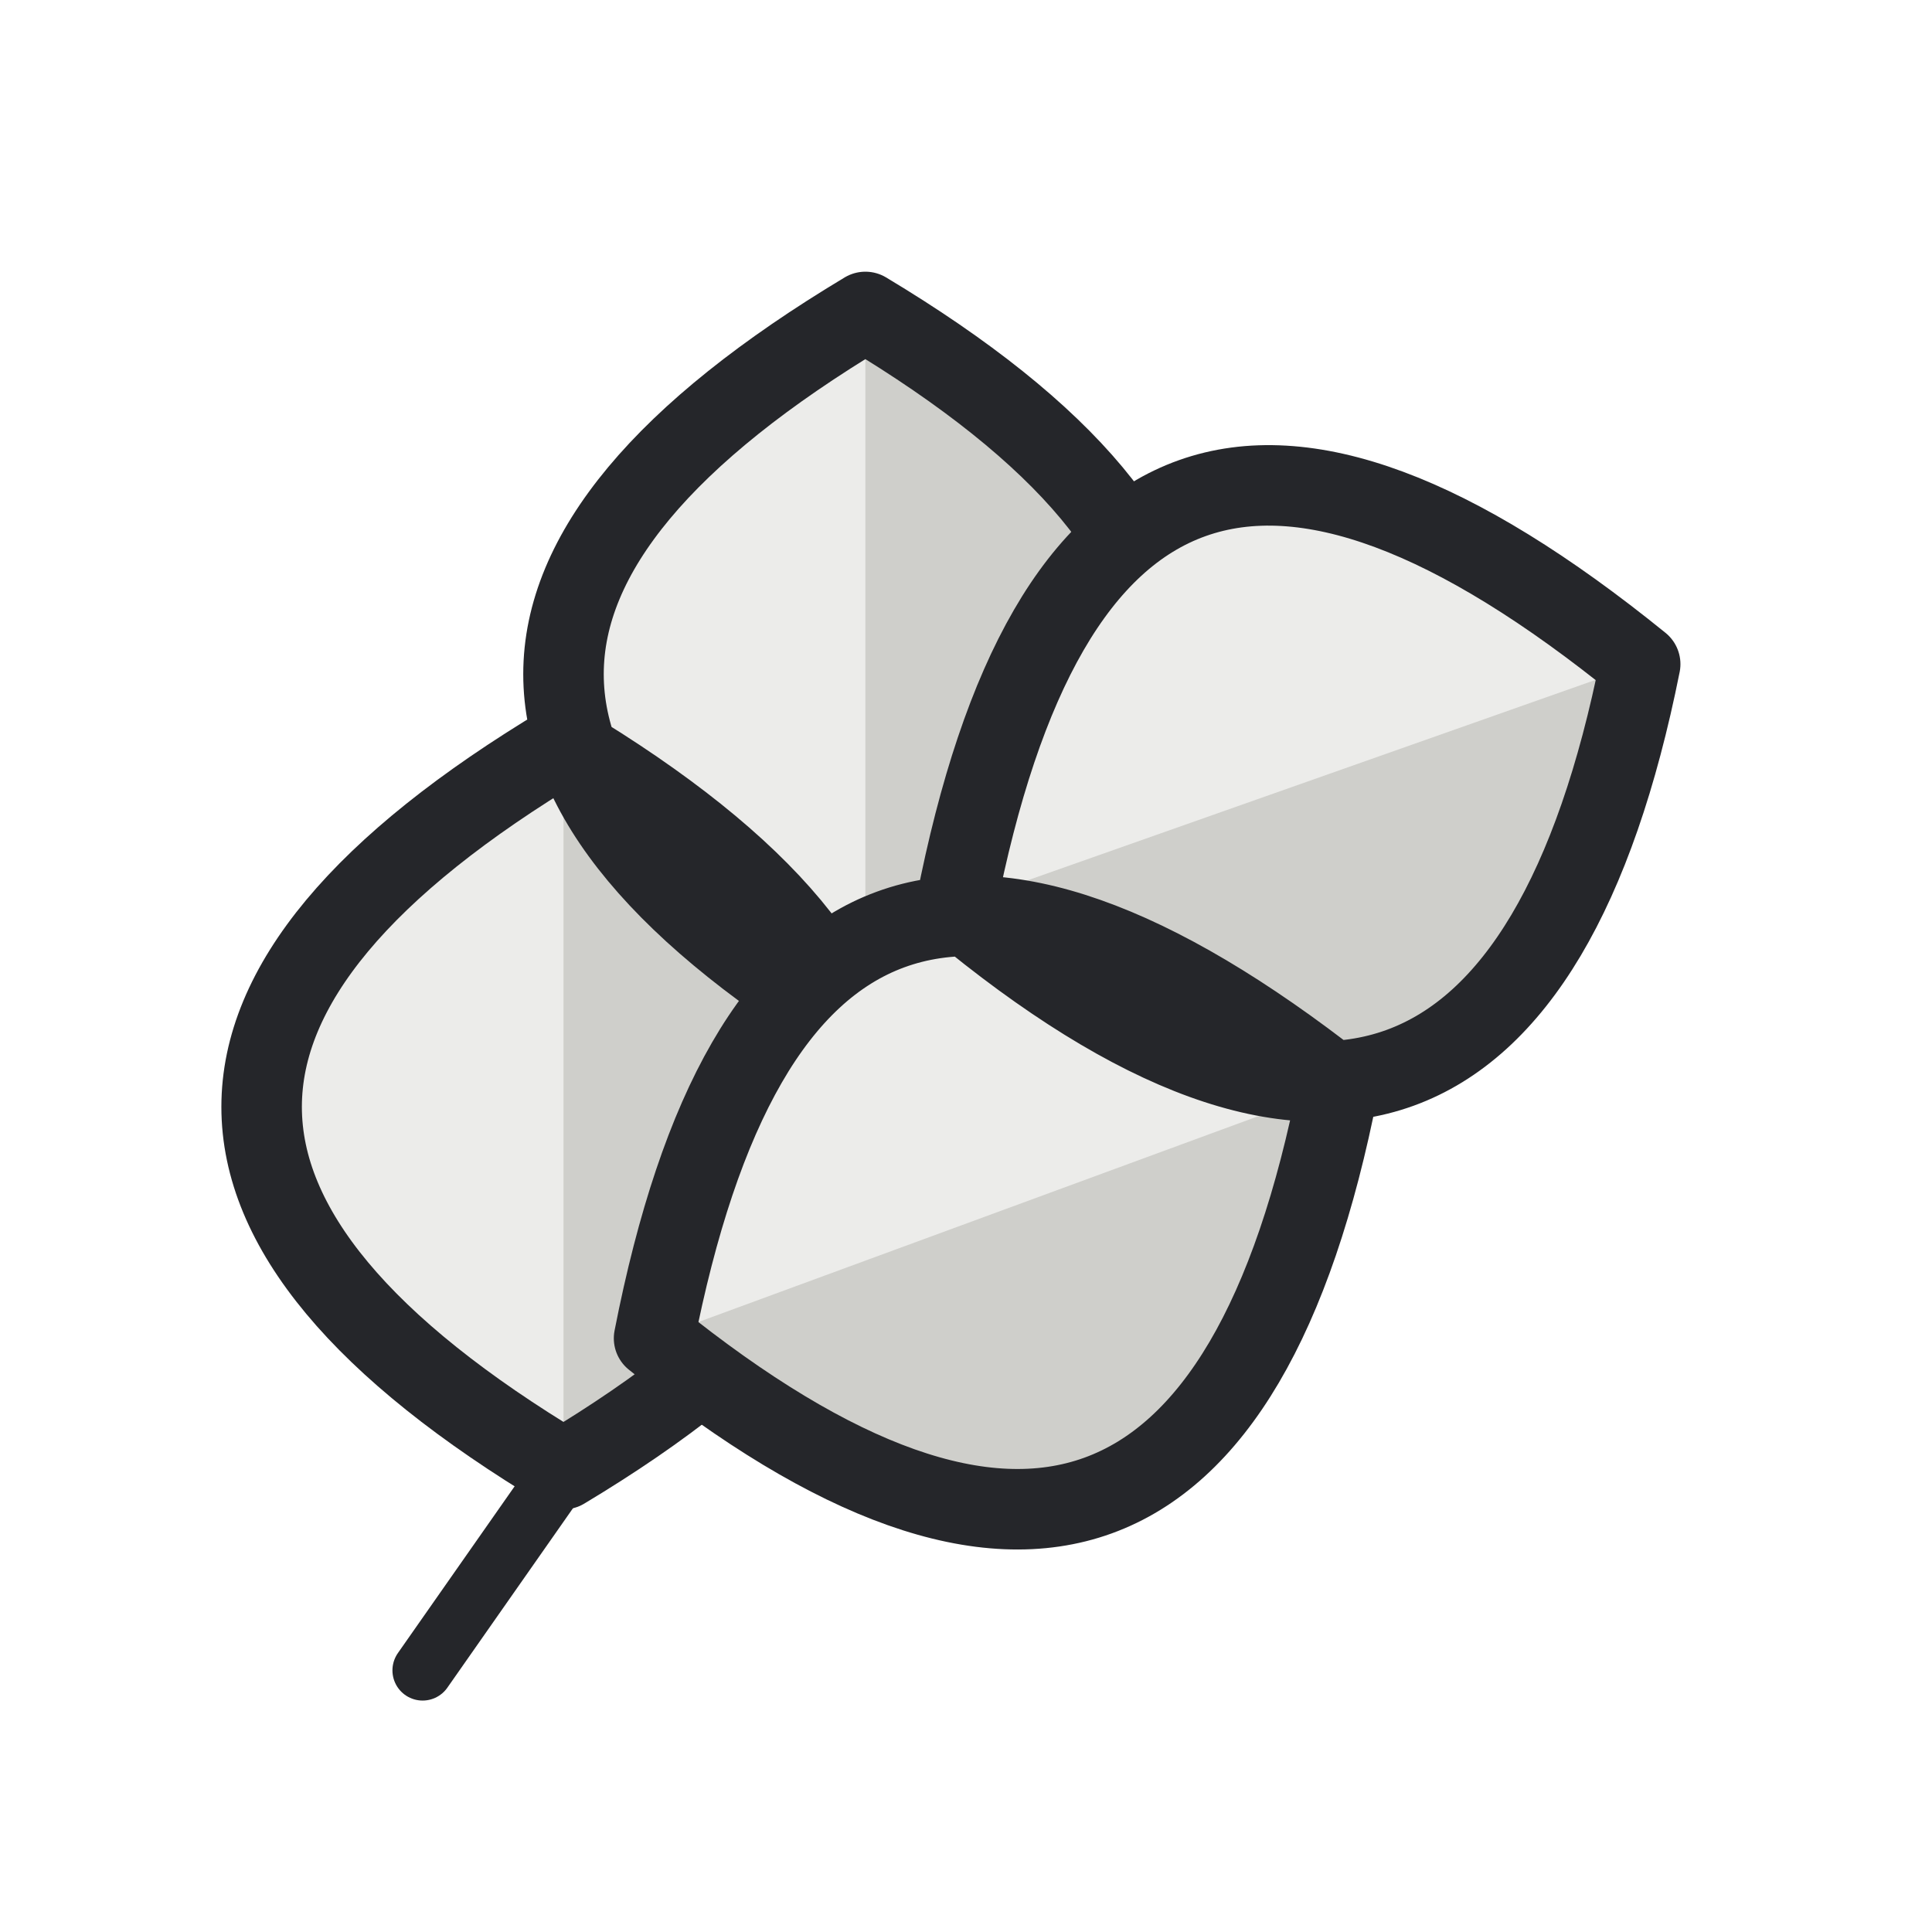
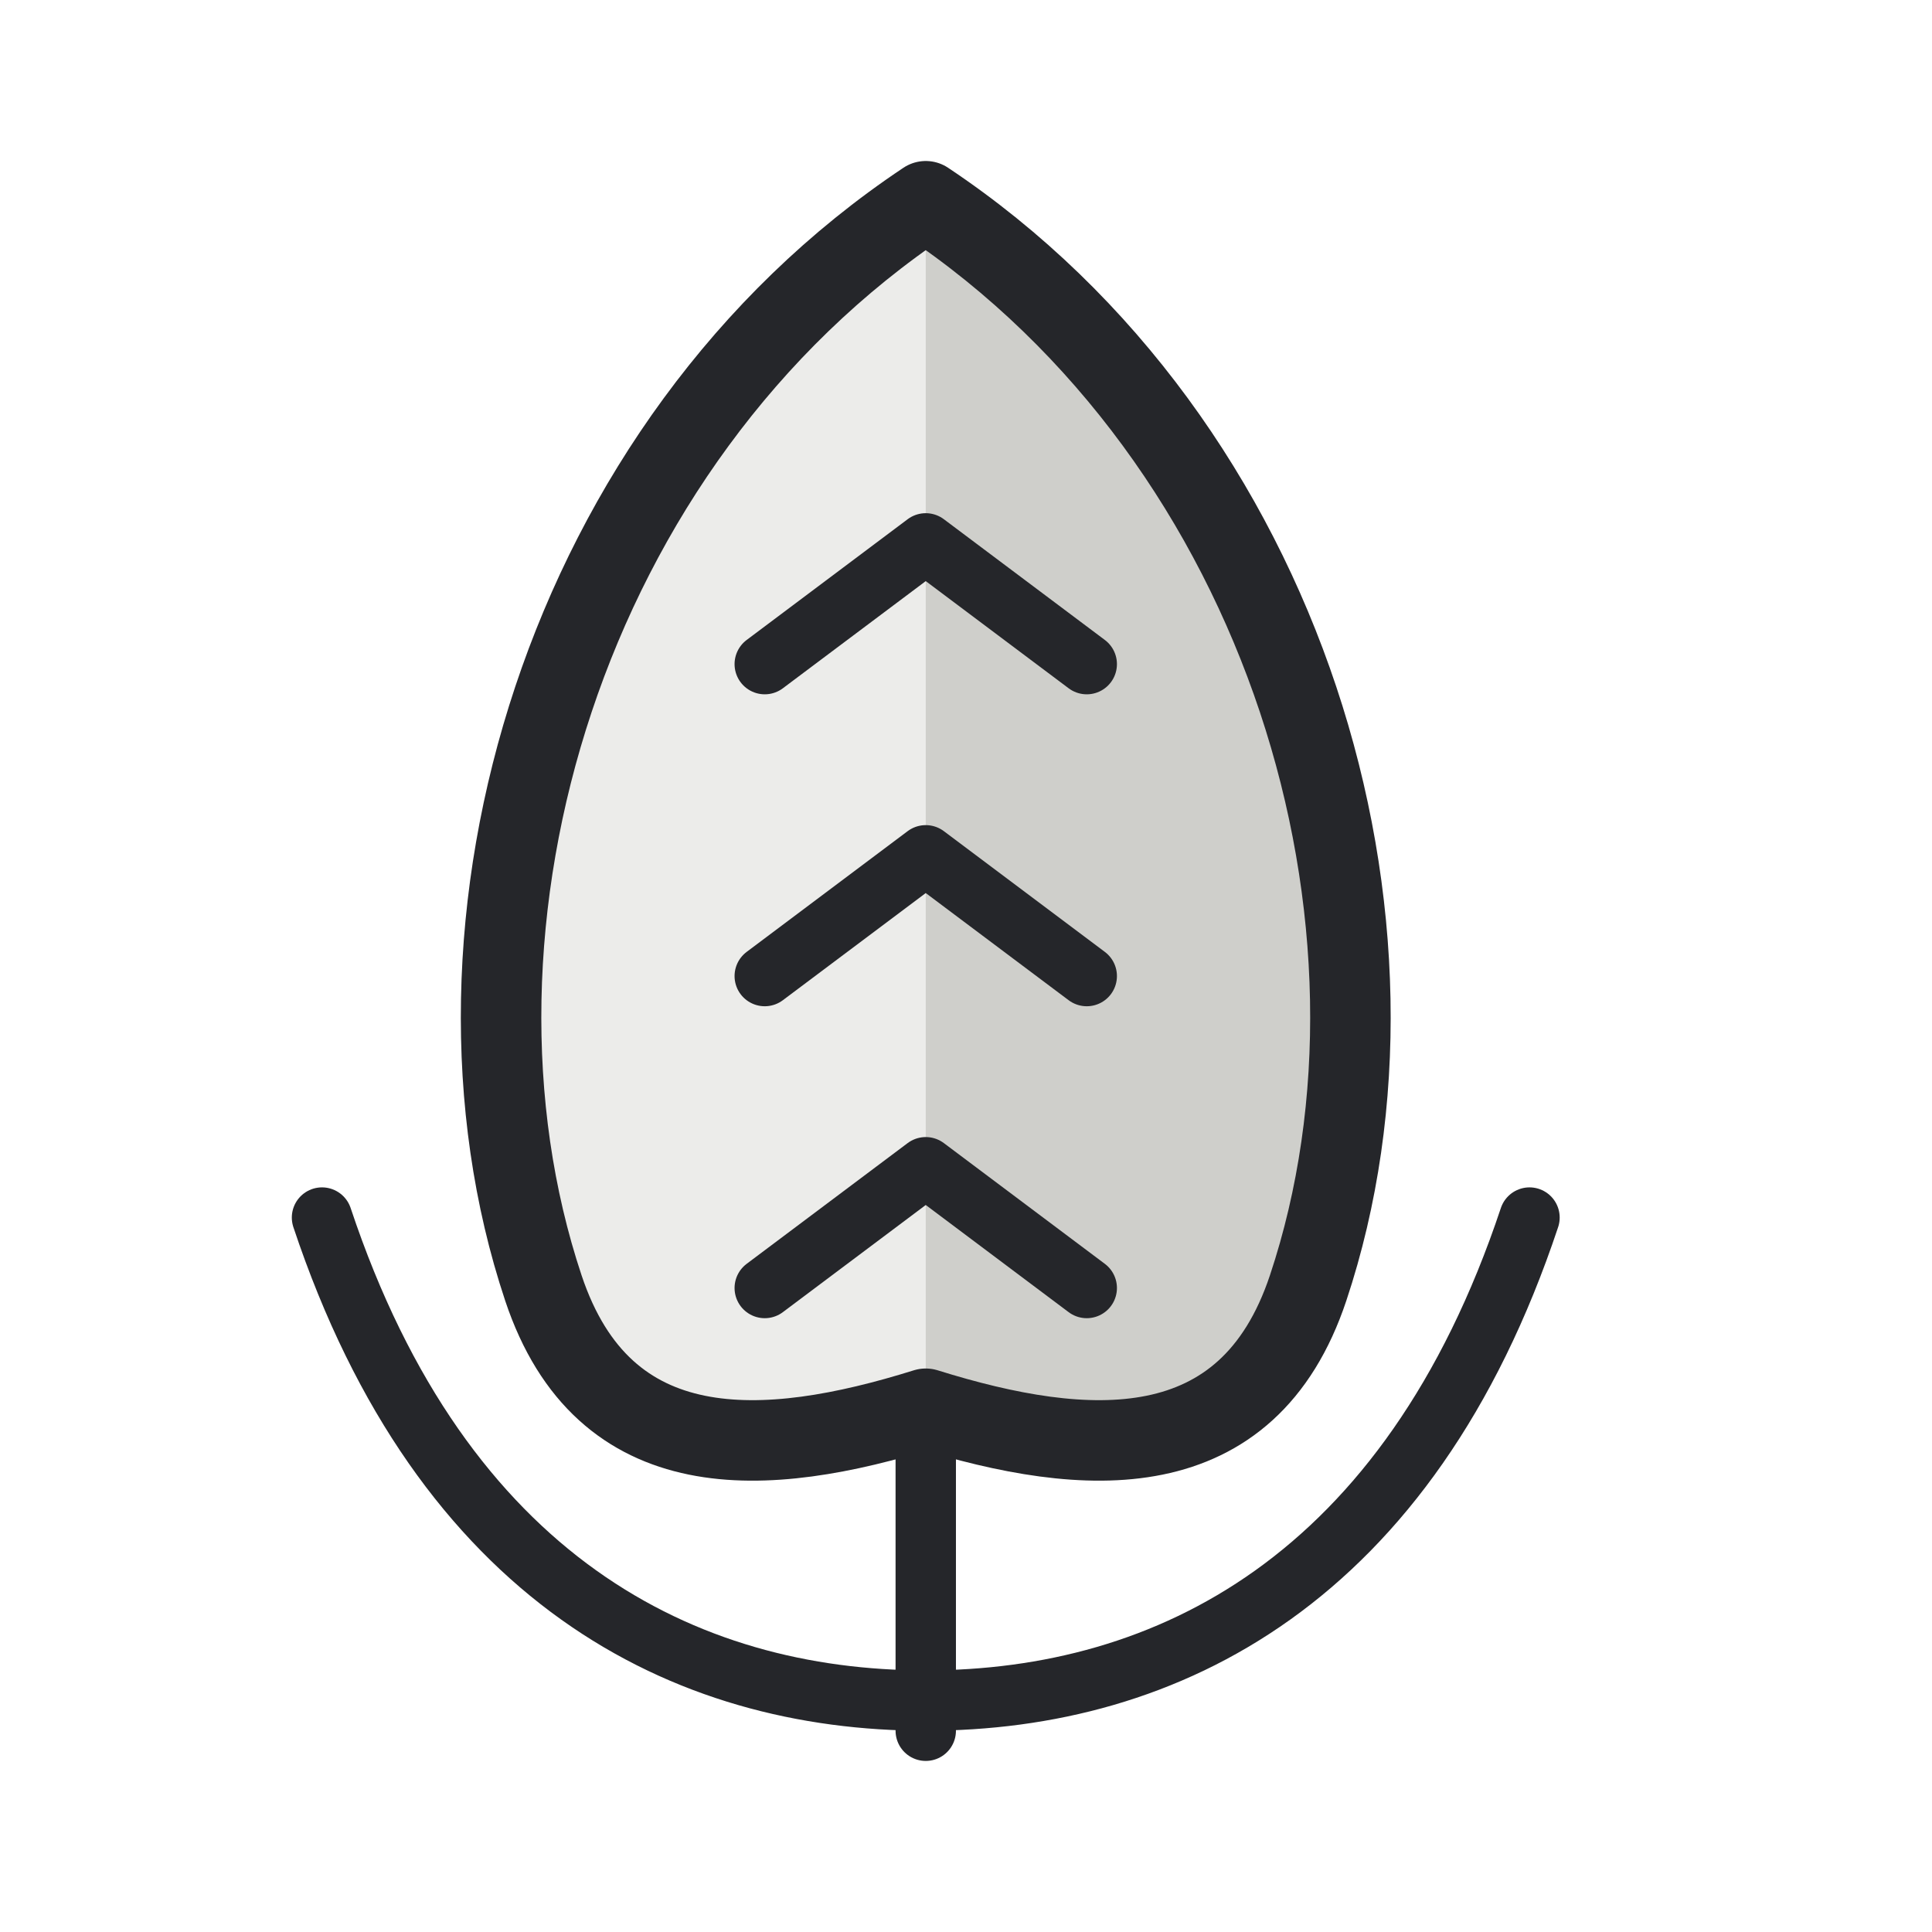
<svg viewBox="0 0 48 48" width="48" height="48" fill="none" stroke="#25262a" stroke-width="1.5" stroke-linecap="round" stroke-linejoin="round" aria-hidden="true">
-   <path d="M10.5 41.5L17.5 31.5" />
-   <path d="M14 36.5C24 30.5 24 24.5 14 18.5C4 24.5 4 30.5 14 36.5ZM21.5 25.75C31.5 19.75 31.5 13.75 21.5 7.75C11.5 13.75 11.5 19.75 21.5 25.75Z" fill="#ececea" stroke="none" />
-   <path d="M14 36.5C24 30.5 24 24.5 14 18.5ZM21.5 25.75C31.5 19.75 31.5 13.75 21.5 7.75Z" fill="#cfcfcb" stroke="none" />
-   <path d="M14 36.5C24 30.5 24 24.5 14 18.5C4 24.5 4 30.5 14 36.5ZM21.5 25.75C31.5 19.75 31.5 13.75 21.5 7.75C11.5 13.75 11.5 19.75 21.5 25.75Z" stroke-width="2" />
-   <path d="M16.25 33.25C25.25 40.5 31 38.5 33.25 27C24 19.75 18.5 21.75 16.25 33.25ZM23.75 22.5C32.75 30 38.5 27.75 40.75 16.5C31.5 9 26 11 23.75 22.5Z" fill="#ececea" stroke="none" />
-   <path d="M16.25 33.25C25.25 40.5 31 38.5 33.25 27ZM23.75 22.5C32.75 30 38.5 27.75 40.75 16.5Z" fill="#cfcfcb" stroke="none" />
-   <path d="M16.25 33.25C25.25 40.5 31 38.5 33.25 27C24 19.75 18.5 21.75 16.25 33.25ZM23.75 22.5C32.75 30 38.5 27.75 40.75 16.5C31.5 9 26 11 23.75 22.5Z" stroke-width="2" />
+   <path d="M23 5 C32 11 35.5 23 32.5 32 C31 36.5 27 36.25 23 35 C19 36.25 15 36.5 13.5 32 C10.5 23 14 11 23 5Z" fill="#ececea" stroke="none" />
+   <path d="M23 5 C32 11 35.5 23 32.5 32 C31 36.5 27 36.25 23 35Z" fill="#cfcfcb" stroke="none" />
+   <path d="M23 5 C32 11 35.5 23 32.5 32 C31 36.5 27 36.25 23 35 C19 36.25 15 36.5 13.5 32 C10.5 23 14 11 23 5Z" stroke-width="2" />
+   <path d="M19 16.5 L23 13.5 L27 16.5M19 24.25 L23 21.25 L27 24.25M19 32 L23 29 L27 32" />
+   <path d="M23 35 L23 43 M23 42.25 C29 42.25 35 39.25 38 30.25 M23 42.25 C17 42.25 11 39.25 8 30.25" />
</svg>
